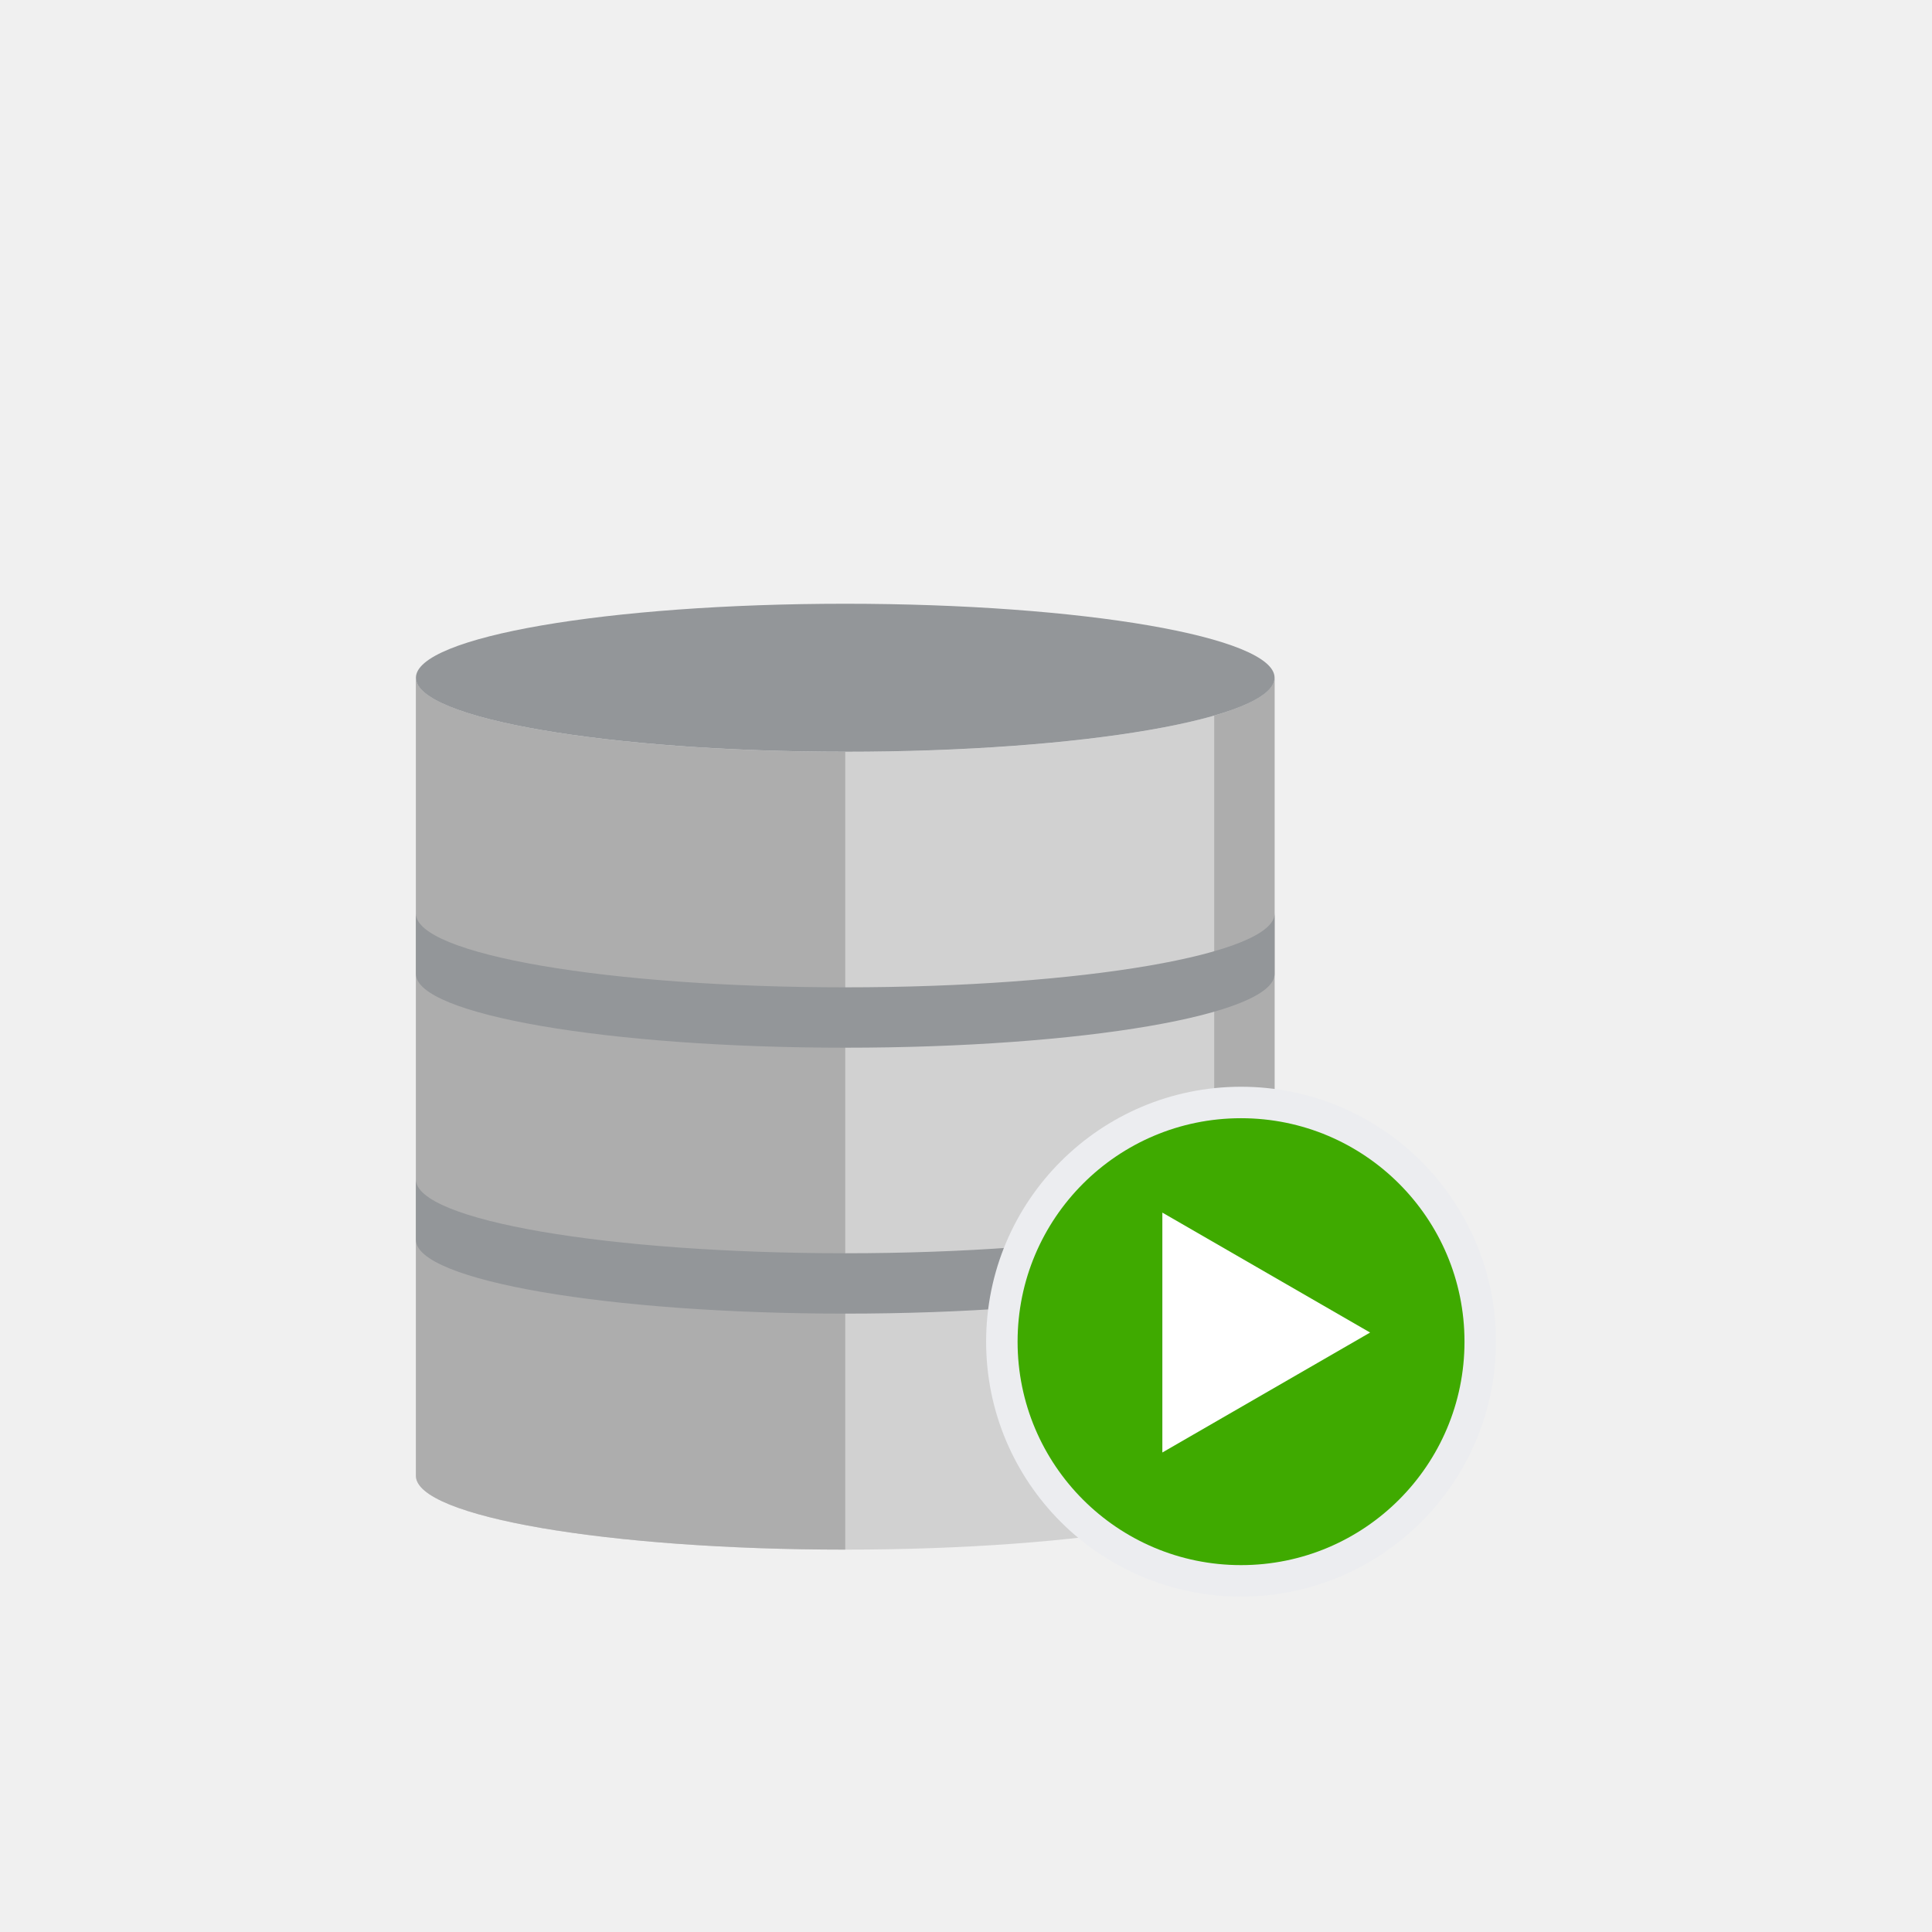
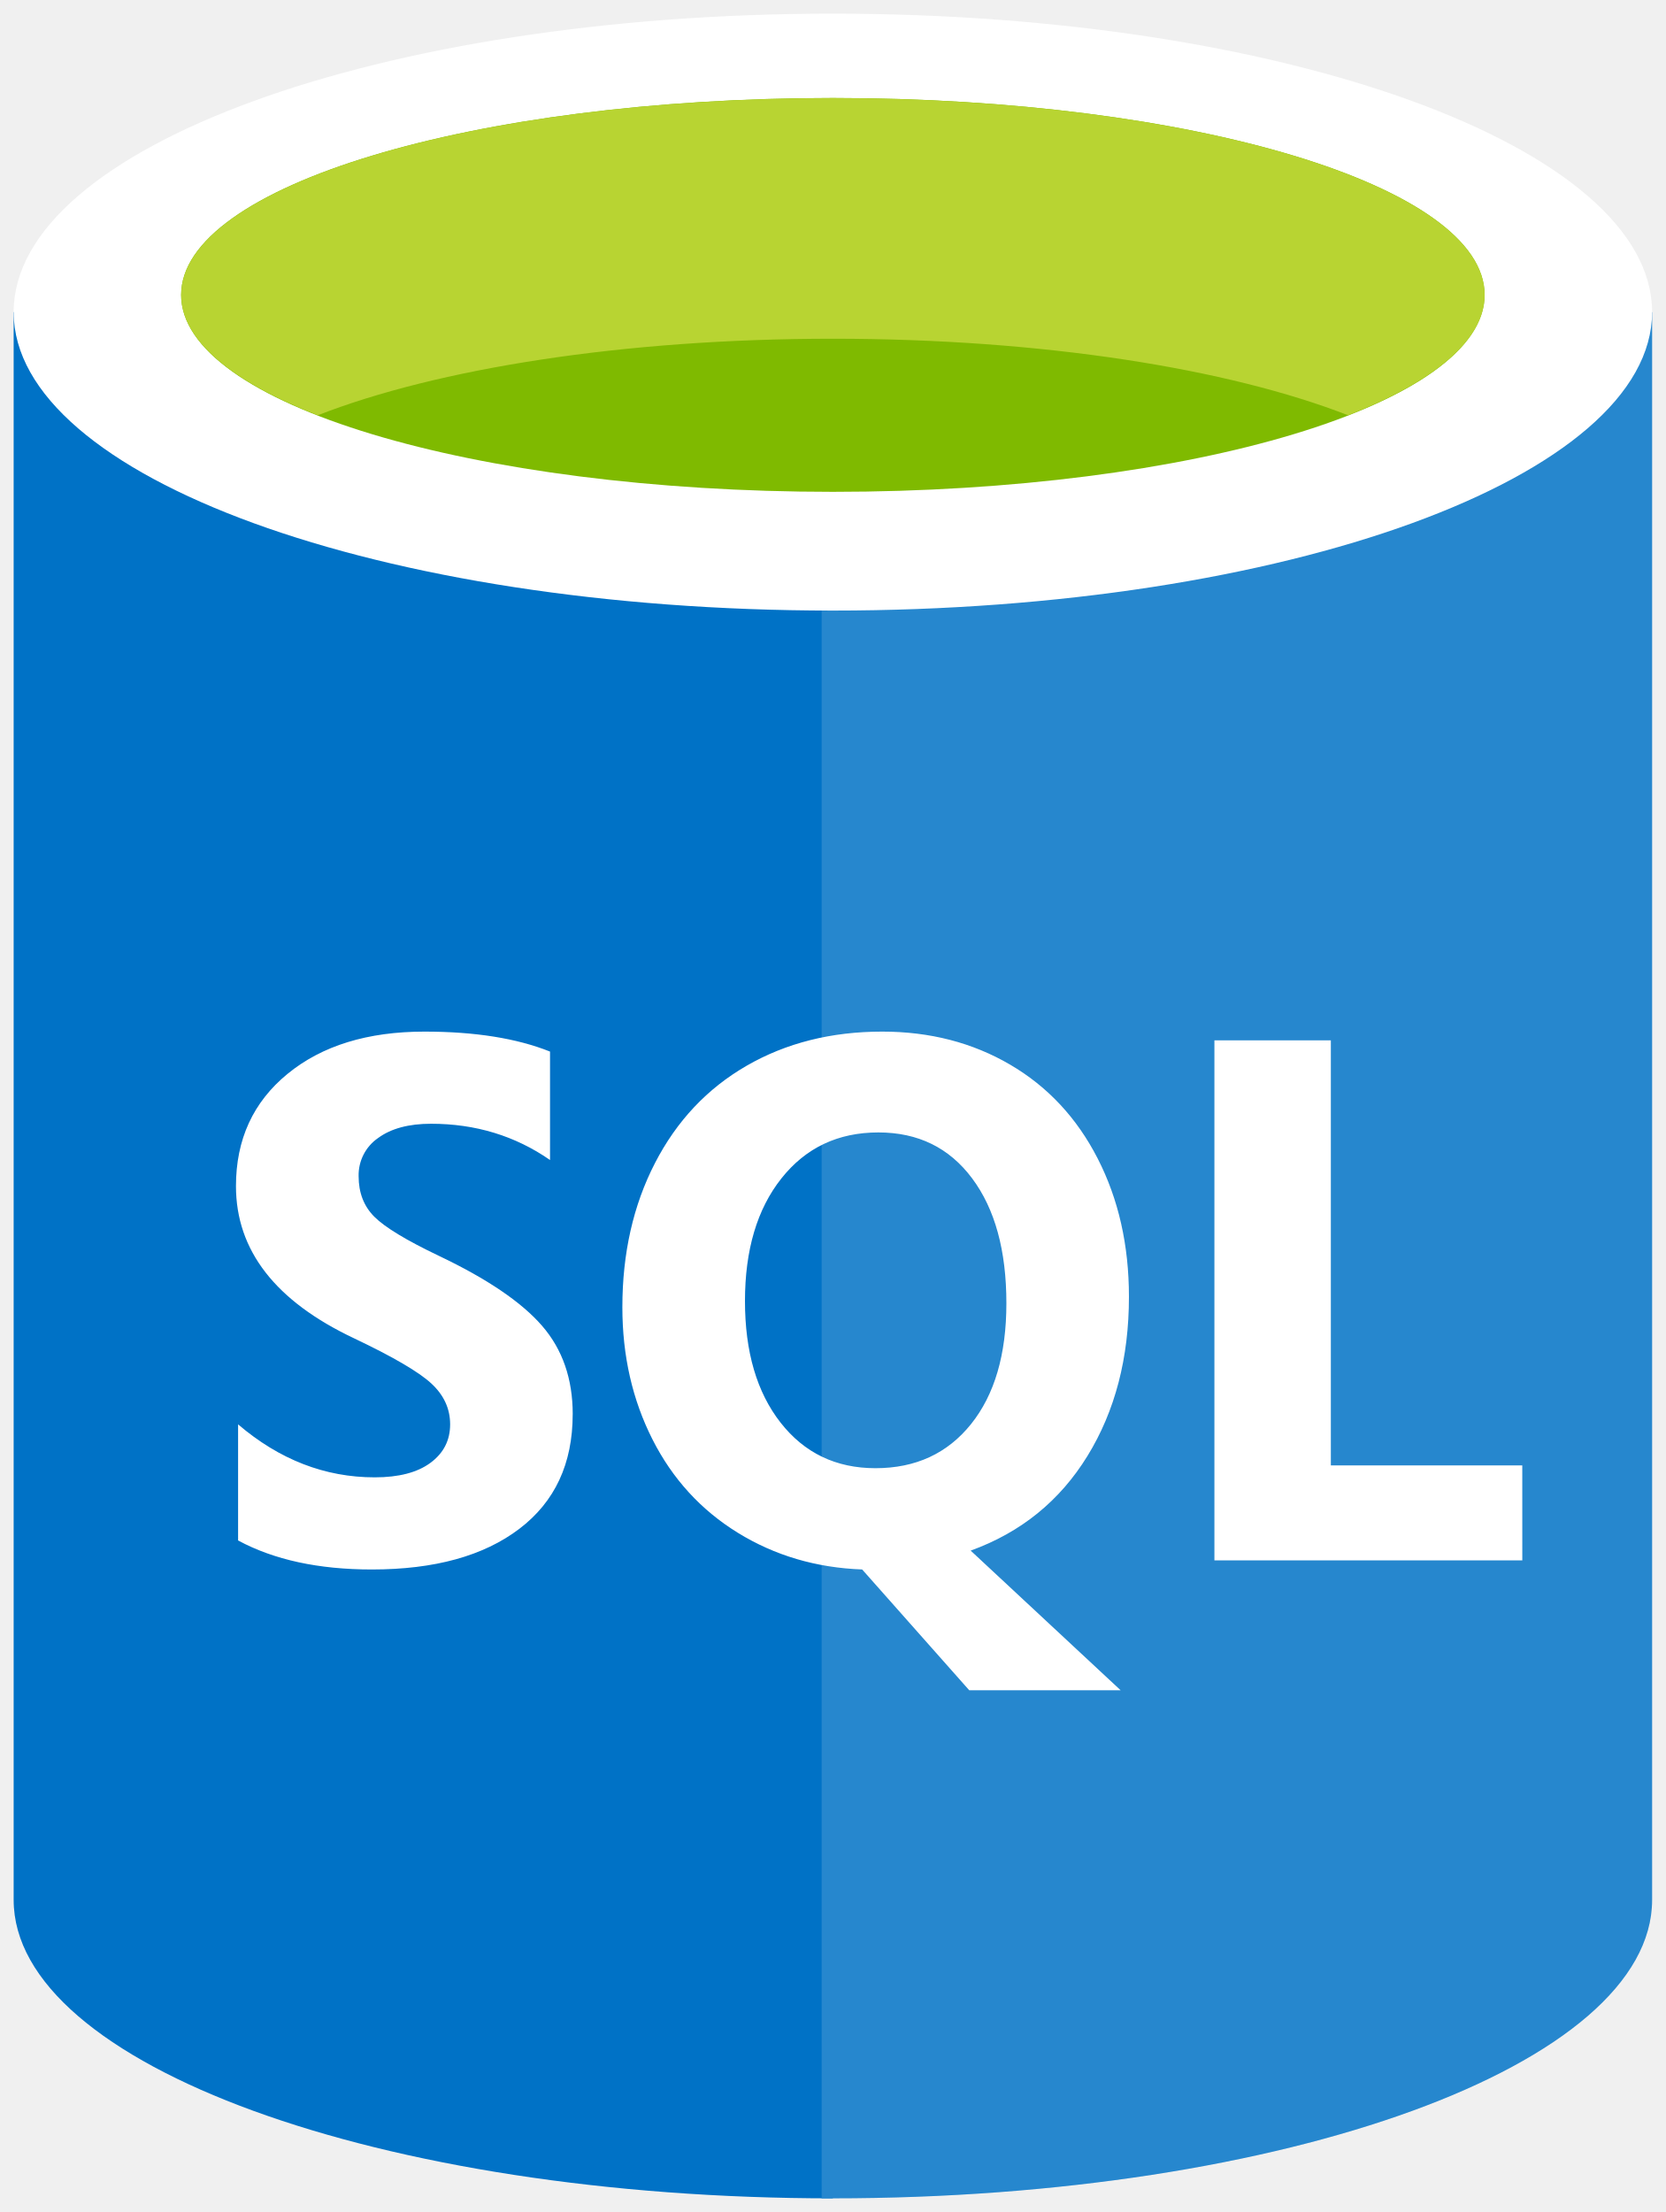
- <svg xmlns="http://www.w3.org/2000/svg" viewBox="0 0 288 288">
-   <path d="M126,112.07c-35.35,0-64-4.94-64-11V220c0,6.09,28.65,11,64,11s64-4.94,64-11V101C190,107.13,161.35,112.07,126,112.07Z" fill="#d1d1d1" />
-   <path d="M62,101V220c0,6.09,28.65,11,64,11V112.07C90.65,112.07,62,107.13,62,101Z" fill="#adadad" />
-   <path d="M181,106.68V225.61c5.71-1.65,9-3.58,9-5.64V101C190,103.1,186.72,105,181,106.68Z" fill="#adadad" />
-   <ellipse cx="126" cy="101.03" rx="64" ry="11.03" fill="#939699" />
-   <path d="M62,175.82c0,6.09,28.65,11,64,11s64-4.94,64-11v9c0,6.09-28.65,11-64,11s-64-4.94-64-11Z" fill="#939699" />
-   <path d="M62,136.18c0,6.09,28.65,11,64,11s64-4.94,64-11v9c0,6.09-28.65,11-64,11s-64-4.94-64-11Z" fill="#939699" />
-   <circle cx="185" cy="200" r="38" fill="#ecedf0" />
-   <circle cx="185" cy="200" r="33.31" fill="#3faa00" />
-   <polygon points="173.27 216.52 204.24 198.64 173.27 180.76 173.27 216.52" fill="#fff" />
+ <svg xmlns="http://www.w3.org/2000/svg" xmlns:xlink="http://www.w3.org/1999/xlink" viewBox="0 0 61 81" fill="#fff" fill-rule="evenodd" stroke="#000" stroke-linecap="round" stroke-linejoin="round">
+   <use xlink:href="#A" x=".5" y=".5" />
+   <symbol id="A" overflow="visible">
+     <g fill="#0072c6" stroke="none">
+       <path d="M0 10.929v58.14C0 75.106 13.432 80 30 80V10.929H0z" />
+       <use xlink:href="#C" />
+     </g>
+     <use xlink:href="#C" opacity=".15" stroke="none" />
+     <path d="M60 10.929c0 6.036-13.432 10.929-30 10.929S0 16.965 0 10.929 13.432 0 30 0s30 4.893 30 10.929" stroke="none" />
+     <path d="M53.866 10.299c0 3.985-10.685 7.211-23.866 7.211S6.132 14.284 6.132 10.299 16.819 3.088 30 3.088s23.866 3.228 23.866 7.211" fill="#7fba00" stroke="none" />
+     <path d="M48.867 14.707c3.124-1.219 5.002-2.745 5.002-4.404C53.868 6.318 43.183 3.09 30 3.09S6.134 6.318 6.134 10.303c0 1.658 1.877 3.185 5.002 4.404 4.363-1.704 11.182-2.803 18.865-2.803s14.5 1.099 18.866 2.803" fill="#b8d432" stroke="none" />
+     <path d="M20.472 51.287c0 1.807-.651 3.206-1.955 4.197s-3.102 1.488-5.399 1.488c-1.954 0-3.587-.354-4.899-1.063v-4.251c1.514 1.293 3.182 1.94 5.004 1.94.88 0 1.561-.177 2.041-.532s.72-.823.72-1.409c0-.575-.231-1.075-.693-1.5s-1.402-.974-2.819-1.647c-2.888-1.362-4.331-3.224-4.331-5.577 0-1.708.629-3.078 1.889-4.11s2.931-1.547 5.016-1.547c1.849 0 3.379.245 4.596.731v3.971c-1.276-.886-2.729-1.328-4.357-1.328-.818 0-1.465.174-1.94.523a1.65 1.65 0 0 0-.712 1.401c0 .602.191 1.096.575 1.481s1.168.861 2.356 1.428c1.77.842 3.03 1.695 3.784 2.563s1.125 1.95 1.125 3.241zm20.37-4.302c0 2.24-.507 4.185-1.519 5.83s-2.438 2.801-4.277 3.466l5.491 5.113h-5.544l-3.921-4.423c-1.681-.061-3.198-.509-4.549-1.341s-2.395-1.972-3.129-3.42-1.103-3.062-1.103-4.841c0-1.974.398-3.734 1.194-5.279s1.916-2.734 3.36-3.566 3.097-1.248 4.965-1.248c1.741 0 3.302.403 4.68 1.209s2.446 1.951 3.208 3.439 1.144 3.175 1.144 5.06zm-4.488.24c0-1.931-.418-3.455-1.255-4.576s-1.98-1.681-3.433-1.681c-1.479 0-2.662.562-3.552 1.685s-1.333 2.621-1.333 4.489c0 1.86.435 3.344 1.306 4.455s2.028 1.666 3.472 1.666c1.471 0 2.636-.538 3.499-1.613s1.296-2.55 1.296-4.426zm18.893 9.414H43.972V37.596h4.264V53.16h7.01z" stroke="none" />
+   </symbol>
+   <defs>
+     <path id="C" d="M29.589 79.999H30c16.568 0 30-4.892 30-10.929v-58.14H29.589v69.07z" />
+   </defs>
</svg>
